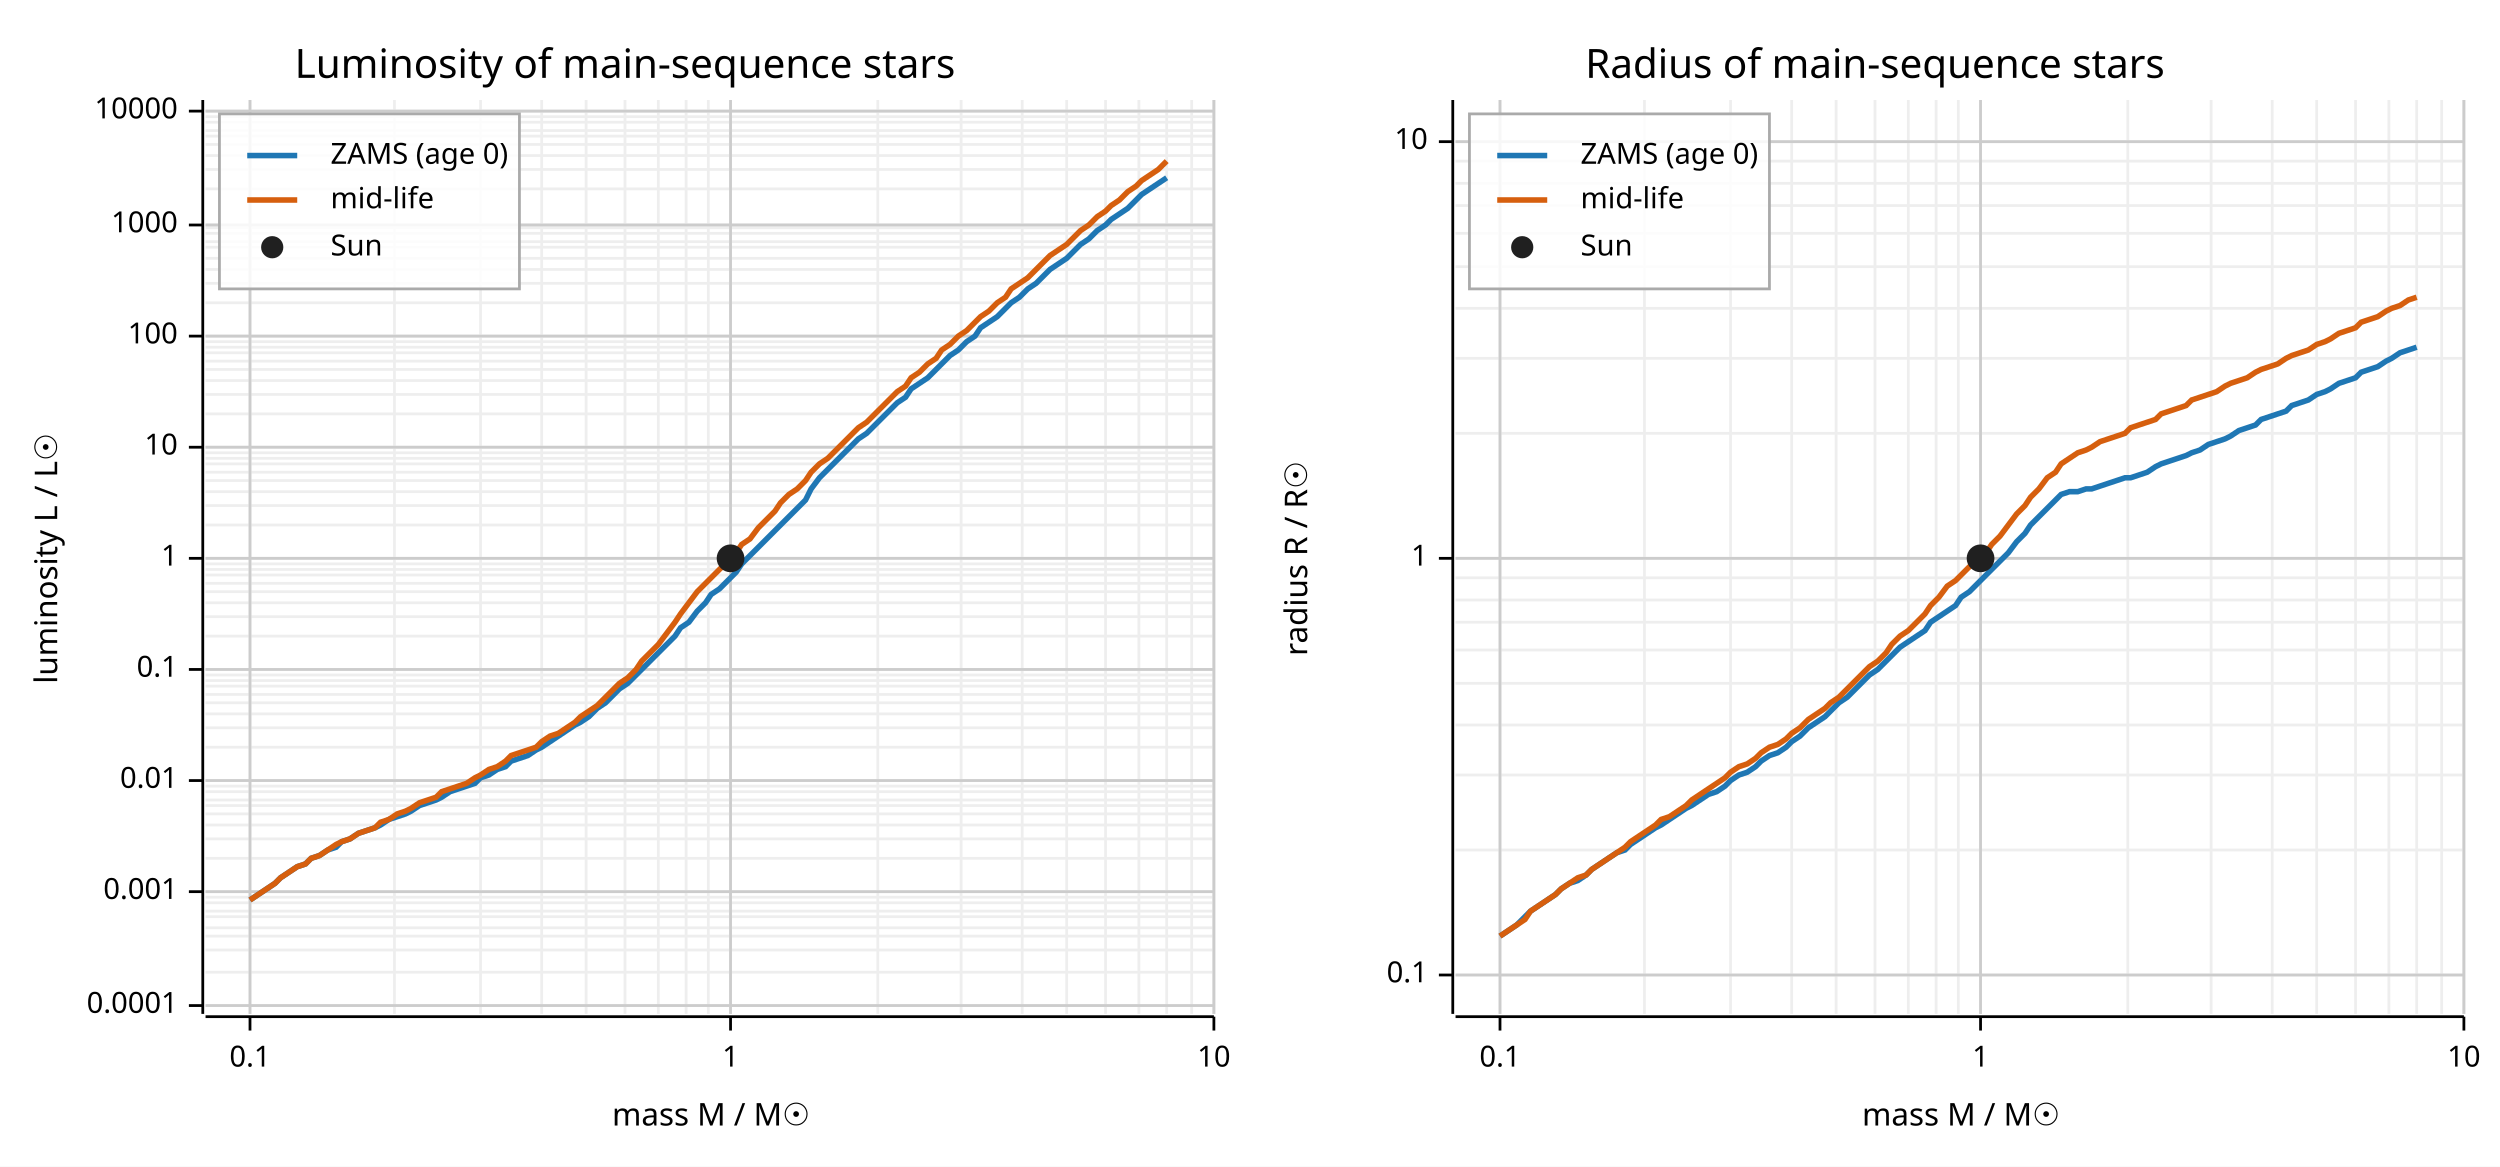
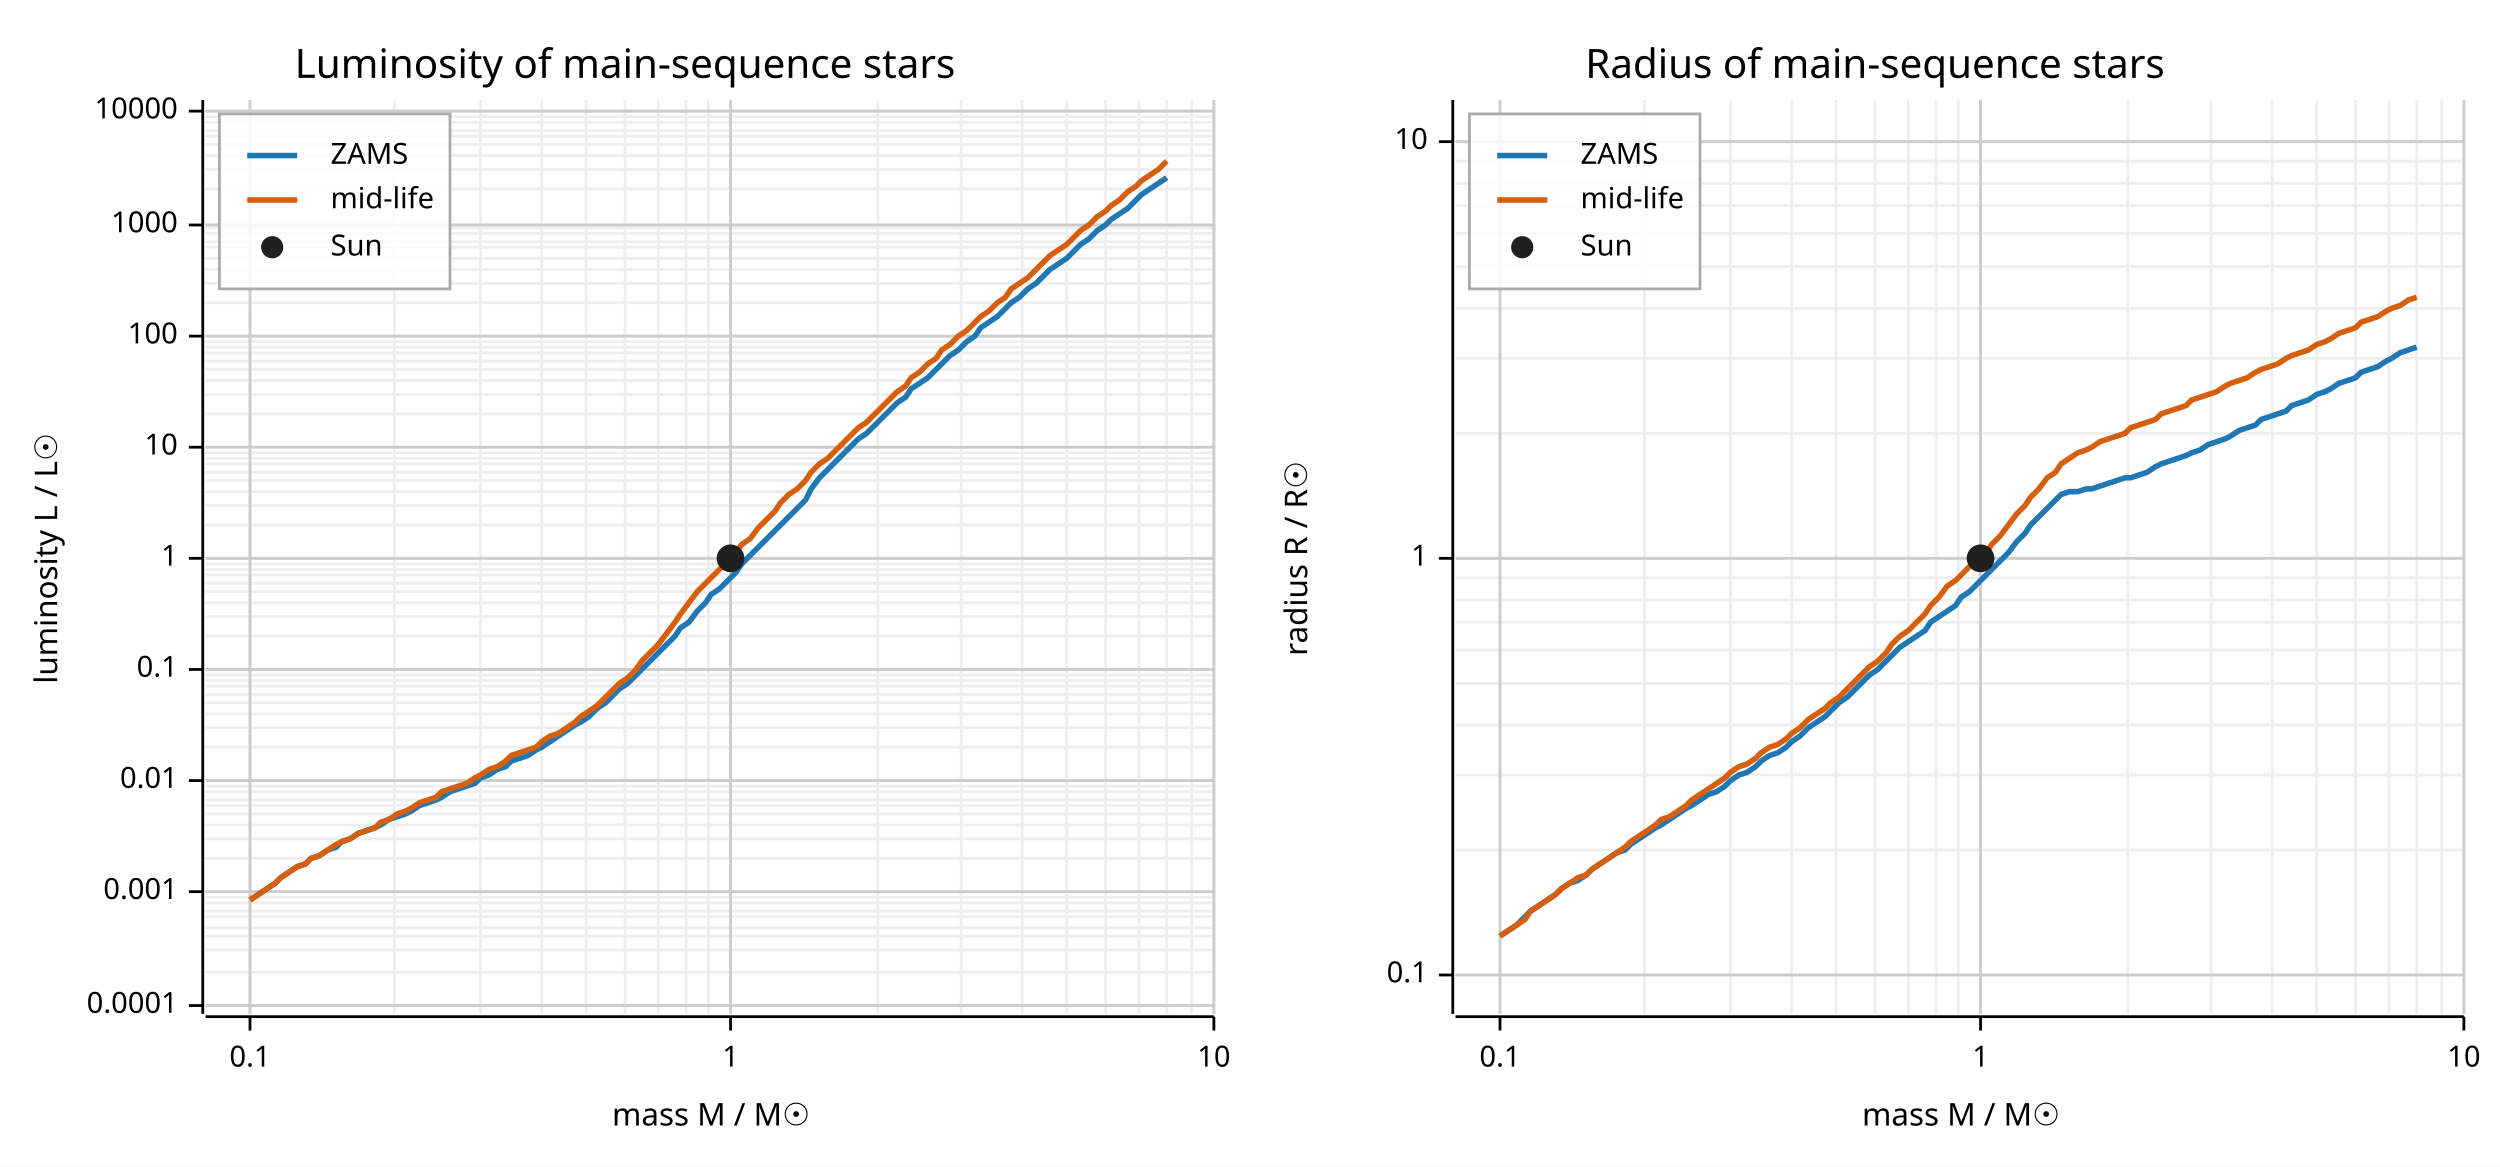
<svg xmlns="http://www.w3.org/2000/svg" width="900" height="420" viewBox="0 0 900 420">
  <rect x="0" y="0" width="900" height="420" opacity="1" fill="#FFFFFF" stroke="none" />
  <text x="225" y="17" dy="0.76em" text-anchor="middle" font-family="sans-serif" font-size="14.516" opacity="1" fill="#000000">
Luminosity of main-sequence stars
</text>
  <line opacity="1" stroke="#EEEEEE" stroke-width="1" x1="90" y1="365" x2="90" y2="36" />
  <line opacity="1" stroke="#EEEEEE" stroke-width="1" x1="142" y1="365" x2="142" y2="36" />
  <line opacity="1" stroke="#EEEEEE" stroke-width="1" x1="173" y1="365" x2="173" y2="36" />
  <line opacity="1" stroke="#EEEEEE" stroke-width="1" x1="195" y1="365" x2="195" y2="36" />
  <line opacity="1" stroke="#EEEEEE" stroke-width="1" x1="211" y1="365" x2="211" y2="36" />
  <line opacity="1" stroke="#EEEEEE" stroke-width="1" x1="225" y1="365" x2="225" y2="36" />
  <line opacity="1" stroke="#EEEEEE" stroke-width="1" x1="237" y1="365" x2="237" y2="36" />
  <line opacity="1" stroke="#EEEEEE" stroke-width="1" x1="247" y1="365" x2="247" y2="36" />
  <line opacity="1" stroke="#EEEEEE" stroke-width="1" x1="255" y1="365" x2="255" y2="36" />
  <line opacity="1" stroke="#EEEEEE" stroke-width="1" x1="263" y1="365" x2="263" y2="36" />
  <line opacity="1" stroke="#EEEEEE" stroke-width="1" x1="263" y1="365" x2="263" y2="36" />
  <line opacity="1" stroke="#EEEEEE" stroke-width="1" x1="316" y1="365" x2="316" y2="36" />
  <line opacity="1" stroke="#EEEEEE" stroke-width="1" x1="346" y1="365" x2="346" y2="36" />
  <line opacity="1" stroke="#EEEEEE" stroke-width="1" x1="368" y1="365" x2="368" y2="36" />
  <line opacity="1" stroke="#EEEEEE" stroke-width="1" x1="384" y1="365" x2="384" y2="36" />
  <line opacity="1" stroke="#EEEEEE" stroke-width="1" x1="398" y1="365" x2="398" y2="36" />
  <line opacity="1" stroke="#EEEEEE" stroke-width="1" x1="410" y1="365" x2="410" y2="36" />
  <line opacity="1" stroke="#EEEEEE" stroke-width="1" x1="420" y1="365" x2="420" y2="36" />
  <line opacity="1" stroke="#EEEEEE" stroke-width="1" x1="429" y1="365" x2="429" y2="36" />
  <line opacity="1" stroke="#EEEEEE" stroke-width="1" x1="437" y1="365" x2="437" y2="36" />
  <line opacity="1" stroke="#EEEEEE" stroke-width="1" x1="437" y1="365" x2="437" y2="36" />
  <line opacity="1" stroke="#EEEEEE" stroke-width="1" x1="74" y1="362" x2="437" y2="362" />
  <line opacity="1" stroke="#EEEEEE" stroke-width="1" x1="74" y1="350" x2="437" y2="350" />
  <line opacity="1" stroke="#EEEEEE" stroke-width="1" x1="74" y1="342" x2="437" y2="342" />
  <line opacity="1" stroke="#EEEEEE" stroke-width="1" x1="74" y1="337" x2="437" y2="337" />
  <line opacity="1" stroke="#EEEEEE" stroke-width="1" x1="74" y1="334" x2="437" y2="334" />
  <line opacity="1" stroke="#EEEEEE" stroke-width="1" x1="74" y1="330" x2="437" y2="330" />
  <line opacity="1" stroke="#EEEEEE" stroke-width="1" x1="74" y1="328" x2="437" y2="328" />
  <line opacity="1" stroke="#EEEEEE" stroke-width="1" x1="74" y1="325" x2="437" y2="325" />
  <line opacity="1" stroke="#EEEEEE" stroke-width="1" x1="74" y1="323" x2="437" y2="323" />
  <line opacity="1" stroke="#EEEEEE" stroke-width="1" x1="74" y1="321" x2="437" y2="321" />
  <line opacity="1" stroke="#EEEEEE" stroke-width="1" x1="74" y1="321" x2="437" y2="321" />
  <line opacity="1" stroke="#EEEEEE" stroke-width="1" x1="74" y1="309" x2="437" y2="309" />
  <line opacity="1" stroke="#EEEEEE" stroke-width="1" x1="74" y1="302" x2="437" y2="302" />
  <line opacity="1" stroke="#EEEEEE" stroke-width="1" x1="74" y1="297" x2="437" y2="297" />
  <line opacity="1" stroke="#EEEEEE" stroke-width="1" x1="74" y1="293" x2="437" y2="293" />
  <line opacity="1" stroke="#EEEEEE" stroke-width="1" x1="74" y1="290" x2="437" y2="290" />
  <line opacity="1" stroke="#EEEEEE" stroke-width="1" x1="74" y1="288" x2="437" y2="288" />
  <line opacity="1" stroke="#EEEEEE" stroke-width="1" x1="74" y1="285" x2="437" y2="285" />
  <line opacity="1" stroke="#EEEEEE" stroke-width="1" x1="74" y1="283" x2="437" y2="283" />
  <line opacity="1" stroke="#EEEEEE" stroke-width="1" x1="74" y1="281" x2="437" y2="281" />
  <line opacity="1" stroke="#EEEEEE" stroke-width="1" x1="74" y1="281" x2="437" y2="281" />
  <line opacity="1" stroke="#EEEEEE" stroke-width="1" x1="74" y1="269" x2="437" y2="269" />
  <line opacity="1" stroke="#EEEEEE" stroke-width="1" x1="74" y1="262" x2="437" y2="262" />
  <line opacity="1" stroke="#EEEEEE" stroke-width="1" x1="74" y1="257" x2="437" y2="257" />
  <line opacity="1" stroke="#EEEEEE" stroke-width="1" x1="74" y1="253" x2="437" y2="253" />
  <line opacity="1" stroke="#EEEEEE" stroke-width="1" x1="74" y1="250" x2="437" y2="250" />
  <line opacity="1" stroke="#EEEEEE" stroke-width="1" x1="74" y1="247" x2="437" y2="247" />
  <line opacity="1" stroke="#EEEEEE" stroke-width="1" x1="74" y1="245" x2="437" y2="245" />
  <line opacity="1" stroke="#EEEEEE" stroke-width="1" x1="74" y1="243" x2="437" y2="243" />
  <line opacity="1" stroke="#EEEEEE" stroke-width="1" x1="74" y1="241" x2="437" y2="241" />
  <line opacity="1" stroke="#EEEEEE" stroke-width="1" x1="74" y1="241" x2="437" y2="241" />
  <line opacity="1" stroke="#EEEEEE" stroke-width="1" x1="74" y1="229" x2="437" y2="229" />
  <line opacity="1" stroke="#EEEEEE" stroke-width="1" x1="74" y1="222" x2="437" y2="222" />
  <line opacity="1" stroke="#EEEEEE" stroke-width="1" x1="74" y1="217" x2="437" y2="217" />
  <line opacity="1" stroke="#EEEEEE" stroke-width="1" x1="74" y1="213" x2="437" y2="213" />
  <line opacity="1" stroke="#EEEEEE" stroke-width="1" x1="74" y1="210" x2="437" y2="210" />
  <line opacity="1" stroke="#EEEEEE" stroke-width="1" x1="74" y1="207" x2="437" y2="207" />
  <line opacity="1" stroke="#EEEEEE" stroke-width="1" x1="74" y1="205" x2="437" y2="205" />
  <line opacity="1" stroke="#EEEEEE" stroke-width="1" x1="74" y1="203" x2="437" y2="203" />
  <line opacity="1" stroke="#EEEEEE" stroke-width="1" x1="74" y1="201" x2="437" y2="201" />
  <line opacity="1" stroke="#EEEEEE" stroke-width="1" x1="74" y1="201" x2="437" y2="201" />
  <line opacity="1" stroke="#EEEEEE" stroke-width="1" x1="74" y1="189" x2="437" y2="189" />
  <line opacity="1" stroke="#EEEEEE" stroke-width="1" x1="74" y1="182" x2="437" y2="182" />
  <line opacity="1" stroke="#EEEEEE" stroke-width="1" x1="74" y1="177" x2="437" y2="177" />
  <line opacity="1" stroke="#EEEEEE" stroke-width="1" x1="74" y1="173" x2="437" y2="173" />
  <line opacity="1" stroke="#EEEEEE" stroke-width="1" x1="74" y1="170" x2="437" y2="170" />
  <line opacity="1" stroke="#EEEEEE" stroke-width="1" x1="74" y1="167" x2="437" y2="167" />
  <line opacity="1" stroke="#EEEEEE" stroke-width="1" x1="74" y1="165" x2="437" y2="165" />
  <line opacity="1" stroke="#EEEEEE" stroke-width="1" x1="74" y1="163" x2="437" y2="163" />
  <line opacity="1" stroke="#EEEEEE" stroke-width="1" x1="74" y1="161" x2="437" y2="161" />
  <line opacity="1" stroke="#EEEEEE" stroke-width="1" x1="74" y1="161" x2="437" y2="161" />
  <line opacity="1" stroke="#EEEEEE" stroke-width="1" x1="74" y1="149" x2="437" y2="149" />
  <line opacity="1" stroke="#EEEEEE" stroke-width="1" x1="74" y1="142" x2="437" y2="142" />
  <line opacity="1" stroke="#EEEEEE" stroke-width="1" x1="74" y1="137" x2="437" y2="137" />
  <line opacity="1" stroke="#EEEEEE" stroke-width="1" x1="74" y1="133" x2="437" y2="133" />
  <line opacity="1" stroke="#EEEEEE" stroke-width="1" x1="74" y1="130" x2="437" y2="130" />
  <line opacity="1" stroke="#EEEEEE" stroke-width="1" x1="74" y1="127" x2="437" y2="127" />
  <line opacity="1" stroke="#EEEEEE" stroke-width="1" x1="74" y1="125" x2="437" y2="125" />
  <line opacity="1" stroke="#EEEEEE" stroke-width="1" x1="74" y1="123" x2="437" y2="123" />
  <line opacity="1" stroke="#EEEEEE" stroke-width="1" x1="74" y1="121" x2="437" y2="121" />
  <line opacity="1" stroke="#EEEEEE" stroke-width="1" x1="74" y1="121" x2="437" y2="121" />
  <line opacity="1" stroke="#EEEEEE" stroke-width="1" x1="74" y1="109" x2="437" y2="109" />
  <line opacity="1" stroke="#EEEEEE" stroke-width="1" x1="74" y1="102" x2="437" y2="102" />
  <line opacity="1" stroke="#EEEEEE" stroke-width="1" x1="74" y1="97" x2="437" y2="97" />
  <line opacity="1" stroke="#EEEEEE" stroke-width="1" x1="74" y1="93" x2="437" y2="93" />
  <line opacity="1" stroke="#EEEEEE" stroke-width="1" x1="74" y1="89" x2="437" y2="89" />
  <line opacity="1" stroke="#EEEEEE" stroke-width="1" x1="74" y1="87" x2="437" y2="87" />
  <line opacity="1" stroke="#EEEEEE" stroke-width="1" x1="74" y1="84" x2="437" y2="84" />
  <line opacity="1" stroke="#EEEEEE" stroke-width="1" x1="74" y1="82" x2="437" y2="82" />
  <line opacity="1" stroke="#EEEEEE" stroke-width="1" x1="74" y1="81" x2="437" y2="81" />
  <line opacity="1" stroke="#EEEEEE" stroke-width="1" x1="74" y1="81" x2="437" y2="81" />
  <line opacity="1" stroke="#EEEEEE" stroke-width="1" x1="74" y1="68" x2="437" y2="68" />
  <line opacity="1" stroke="#EEEEEE" stroke-width="1" x1="74" y1="61" x2="437" y2="61" />
  <line opacity="1" stroke="#EEEEEE" stroke-width="1" x1="74" y1="56" x2="437" y2="56" />
  <line opacity="1" stroke="#EEEEEE" stroke-width="1" x1="74" y1="52" x2="437" y2="52" />
  <line opacity="1" stroke="#EEEEEE" stroke-width="1" x1="74" y1="49" x2="437" y2="49" />
  <line opacity="1" stroke="#EEEEEE" stroke-width="1" x1="74" y1="47" x2="437" y2="47" />
  <line opacity="1" stroke="#EEEEEE" stroke-width="1" x1="74" y1="44" x2="437" y2="44" />
  <line opacity="1" stroke="#EEEEEE" stroke-width="1" x1="74" y1="42" x2="437" y2="42" />
  <line opacity="1" stroke="#EEEEEE" stroke-width="1" x1="74" y1="40" x2="437" y2="40" />
  <line opacity="1" stroke="#EEEEEE" stroke-width="1" x1="74" y1="40" x2="437" y2="40" />
  <text x="12" y="201" dy="0.76em" text-anchor="middle" font-family="sans-serif" font-size="11.29" opacity="1" fill="#000000" transform="rotate(270, 12, 201)">
luminosity L / L☉
</text>
  <text x="256" y="408" dy="-0.5ex" text-anchor="middle" font-family="sans-serif" font-size="11.29" opacity="1" fill="#000000">
mass M / M☉
</text>
  <line opacity="1" stroke="#CCCCCC" stroke-width="1" x1="90" y1="365" x2="90" y2="36" />
  <line opacity="1" stroke="#CCCCCC" stroke-width="1" x1="263" y1="365" x2="263" y2="36" />
  <line opacity="1" stroke="#CCCCCC" stroke-width="1" x1="437" y1="365" x2="437" y2="36" />
  <line opacity="1" stroke="#CCCCCC" stroke-width="1" x1="74" y1="362" x2="437" y2="362" />
  <line opacity="1" stroke="#CCCCCC" stroke-width="1" x1="74" y1="321" x2="437" y2="321" />
  <line opacity="1" stroke="#CCCCCC" stroke-width="1" x1="74" y1="281" x2="437" y2="281" />
  <line opacity="1" stroke="#CCCCCC" stroke-width="1" x1="74" y1="241" x2="437" y2="241" />
  <line opacity="1" stroke="#CCCCCC" stroke-width="1" x1="74" y1="201" x2="437" y2="201" />
  <line opacity="1" stroke="#CCCCCC" stroke-width="1" x1="74" y1="161" x2="437" y2="161" />
  <line opacity="1" stroke="#CCCCCC" stroke-width="1" x1="74" y1="121" x2="437" y2="121" />
  <line opacity="1" stroke="#CCCCCC" stroke-width="1" x1="74" y1="81" x2="437" y2="81" />
  <line opacity="1" stroke="#CCCCCC" stroke-width="1" x1="74" y1="40" x2="437" y2="40" />
  <polyline fill="none" opacity="1" stroke="#000000" stroke-width="1" points="73,36 73,365 " />
  <text x="64" y="362" dy="0.5ex" text-anchor="end" font-family="sans-serif" font-size="10.484" opacity="1" fill="#000000">
0.0001
</text>
  <polyline fill="none" opacity="1" stroke="#000000" stroke-width="1" points="68,362 73,362 " />
  <text x="64" y="321" dy="0.5ex" text-anchor="end" font-family="sans-serif" font-size="10.484" opacity="1" fill="#000000">
0.001
</text>
  <polyline fill="none" opacity="1" stroke="#000000" stroke-width="1" points="68,321 73,321 " />
  <text x="64" y="281" dy="0.5ex" text-anchor="end" font-family="sans-serif" font-size="10.484" opacity="1" fill="#000000">
0.01
</text>
  <polyline fill="none" opacity="1" stroke="#000000" stroke-width="1" points="68,281 73,281 " />
  <text x="64" y="241" dy="0.5ex" text-anchor="end" font-family="sans-serif" font-size="10.484" opacity="1" fill="#000000">
0.1
</text>
  <polyline fill="none" opacity="1" stroke="#000000" stroke-width="1" points="68,241 73,241 " />
  <text x="64" y="201" dy="0.5ex" text-anchor="end" font-family="sans-serif" font-size="10.484" opacity="1" fill="#000000">
1
</text>
  <polyline fill="none" opacity="1" stroke="#000000" stroke-width="1" points="68,201 73,201 " />
  <text x="64" y="161" dy="0.5ex" text-anchor="end" font-family="sans-serif" font-size="10.484" opacity="1" fill="#000000">
10
</text>
  <polyline fill="none" opacity="1" stroke="#000000" stroke-width="1" points="68,161 73,161 " />
  <text x="64" y="121" dy="0.5ex" text-anchor="end" font-family="sans-serif" font-size="10.484" opacity="1" fill="#000000">
100
</text>
  <polyline fill="none" opacity="1" stroke="#000000" stroke-width="1" points="68,121 73,121 " />
  <text x="64" y="81" dy="0.5ex" text-anchor="end" font-family="sans-serif" font-size="10.484" opacity="1" fill="#000000">
1000
</text>
  <polyline fill="none" opacity="1" stroke="#000000" stroke-width="1" points="68,81 73,81 " />
  <text x="64" y="40" dy="0.5ex" text-anchor="end" font-family="sans-serif" font-size="10.484" opacity="1" fill="#000000">
10000
</text>
  <polyline fill="none" opacity="1" stroke="#000000" stroke-width="1" points="68,40 73,40 " />
  <polyline fill="none" opacity="1" stroke="#000000" stroke-width="1" points="74,366 437,366 " />
  <text x="90" y="376" dy="0.76em" text-anchor="middle" font-family="sans-serif" font-size="10.484" opacity="1" fill="#000000">
0.1
</text>
  <polyline fill="none" opacity="1" stroke="#000000" stroke-width="1" points="90,366 90,371 " />
  <text x="263" y="376" dy="0.76em" text-anchor="middle" font-family="sans-serif" font-size="10.484" opacity="1" fill="#000000">
1
</text>
  <polyline fill="none" opacity="1" stroke="#000000" stroke-width="1" points="263,366 263,371 " />
  <text x="437" y="376" dy="0.76em" text-anchor="middle" font-family="sans-serif" font-size="10.484" opacity="1" fill="#000000">
10
</text>
  <polyline fill="none" opacity="1" stroke="#000000" stroke-width="1" points="437,366 437,371 " />
  <polyline fill="none" opacity="1" stroke="#1F77B4" stroke-width="2" points="90,324 93,322 96,320 99,318 101,316 104,314 107,312 110,311 112,309 115,308 118,306 121,305 123,303 126,302 129,300 132,299 135,298 137,297 140,295 143,294 146,293 148,292 151,290 154,289 157,288 159,287 162,285 165,284 168,283 171,282 173,280 176,279 179,277 182,276 184,274 187,273 190,272 193,270 195,269 198,267 201,265 204,263 207,261 209,260 212,258 215,255 218,253 220,251 223,248 226,246 229,243 231,241 234,238 237,235 240,232 243,229 245,226 248,224 251,220 254,217 256,214 259,212 262,209 265,206 267,203 270,200 273,197 276,194 279,191 281,189 284,186 287,183 290,180 292,176 295,172 298,169 301,166 303,164 306,161 309,158 312,156 315,153 317,151 320,148 323,145 326,143 328,140 331,138 334,136 337,133 339,131 342,128 345,126 348,123 351,121 353,118 356,116 359,114 362,111 364,109 367,107 370,104 373,102 375,100 378,97 381,95 384,93 387,90 389,88 392,86 395,83 398,81 400,79 403,77 406,75 409,72 411,70 414,68 417,66 420,64 " />
  <polyline fill="none" opacity="1" stroke="#D65F0E" stroke-width="2" points="90,324 93,322 96,320 99,318 101,316 104,314 107,312 110,311 112,309 115,308 118,306 121,304 123,303 126,302 129,300 132,299 135,298 137,296 140,295 143,293 146,292 148,291 151,289 154,288 157,287 159,285 162,284 165,283 168,282 171,280 173,279 176,277 179,276 182,274 184,272 187,271 190,270 193,269 195,267 198,265 201,264 204,262 207,260 209,258 212,256 215,254 218,251 220,249 223,246 226,244 229,241 231,238 234,235 237,232 240,228 243,224 245,221 248,217 251,213 254,210 256,208 259,205 262,202 265,199 267,196 270,194 273,190 276,187 279,184 281,181 284,178 287,176 290,173 292,170 295,167 298,165 301,162 303,160 306,157 309,154 312,152 315,149 317,147 320,144 323,141 326,139 328,136 331,134 334,131 337,129 339,126 342,124 345,121 348,119 351,116 353,114 356,112 359,109 362,107 364,104 367,102 370,100 373,97 375,95 378,92 381,90 384,88 387,85 389,83 392,81 395,78 398,76 400,74 403,72 406,69 409,67 411,65 414,63 417,61 420,58 " />
  <circle cx="263" cy="201" r="5" opacity="1" fill="#202020" stroke="none" stroke-width="1" />
-   <rect x="79" y="41" width="108" height="63" opacity="0.85" fill="#FFFFFF" stroke="none" />
-   <rect x="79" y="41" width="108" height="63" opacity="1" fill="none" stroke="#AAAAAA" />
+   <rect x="79" y="41" width="83" height="63" opacity="0.85" fill="#FFFFFF" stroke="none" />
+   <rect x="79" y="41" width="83" height="63" opacity="1" fill="none" stroke="#AAAAAA" />
  <text x="119" y="51" dy="0.76em" text-anchor="start" font-family="sans-serif" font-size="10.484" opacity="1" fill="#000000">
- ZAMS (age 0)
+ ZAMS
</text>
  <text x="119" y="67" dy="0.76em" text-anchor="start" font-family="sans-serif" font-size="10.484" opacity="1" fill="#000000">
mid-life
</text>
  <text x="119" y="84" dy="0.76em" text-anchor="start" font-family="sans-serif" font-size="10.484" opacity="1" fill="#000000">
Sun
</text>
  <polyline fill="none" opacity="1" stroke="#1F77B4" stroke-width="2" points="89,56 107,56 " />
  <polyline fill="none" opacity="1" stroke="#D65F0E" stroke-width="2" points="89,72 107,72 " />
  <circle cx="98" cy="89" r="4" opacity="1" fill="#202020" stroke="none" stroke-width="1" />
  <text x="675" y="17" dy="0.76em" text-anchor="middle" font-family="sans-serif" font-size="14.516" opacity="1" fill="#000000">
Radius of main-sequence stars
</text>
  <line opacity="1" stroke="#EEEEEE" stroke-width="1" x1="540" y1="365" x2="540" y2="36" />
  <line opacity="1" stroke="#EEEEEE" stroke-width="1" x1="592" y1="365" x2="592" y2="36" />
  <line opacity="1" stroke="#EEEEEE" stroke-width="1" x1="623" y1="365" x2="623" y2="36" />
  <line opacity="1" stroke="#EEEEEE" stroke-width="1" x1="645" y1="365" x2="645" y2="36" />
  <line opacity="1" stroke="#EEEEEE" stroke-width="1" x1="661" y1="365" x2="661" y2="36" />
  <line opacity="1" stroke="#EEEEEE" stroke-width="1" x1="675" y1="365" x2="675" y2="36" />
  <line opacity="1" stroke="#EEEEEE" stroke-width="1" x1="687" y1="365" x2="687" y2="36" />
  <line opacity="1" stroke="#EEEEEE" stroke-width="1" x1="697" y1="365" x2="697" y2="36" />
  <line opacity="1" stroke="#EEEEEE" stroke-width="1" x1="705" y1="365" x2="705" y2="36" />
  <line opacity="1" stroke="#EEEEEE" stroke-width="1" x1="713" y1="365" x2="713" y2="36" />
  <line opacity="1" stroke="#EEEEEE" stroke-width="1" x1="713" y1="365" x2="713" y2="36" />
  <line opacity="1" stroke="#EEEEEE" stroke-width="1" x1="766" y1="365" x2="766" y2="36" />
  <line opacity="1" stroke="#EEEEEE" stroke-width="1" x1="796" y1="365" x2="796" y2="36" />
  <line opacity="1" stroke="#EEEEEE" stroke-width="1" x1="818" y1="365" x2="818" y2="36" />
  <line opacity="1" stroke="#EEEEEE" stroke-width="1" x1="834" y1="365" x2="834" y2="36" />
  <line opacity="1" stroke="#EEEEEE" stroke-width="1" x1="848" y1="365" x2="848" y2="36" />
  <line opacity="1" stroke="#EEEEEE" stroke-width="1" x1="860" y1="365" x2="860" y2="36" />
  <line opacity="1" stroke="#EEEEEE" stroke-width="1" x1="870" y1="365" x2="870" y2="36" />
  <line opacity="1" stroke="#EEEEEE" stroke-width="1" x1="879" y1="365" x2="879" y2="36" />
  <line opacity="1" stroke="#EEEEEE" stroke-width="1" x1="887" y1="365" x2="887" y2="36" />
  <line opacity="1" stroke="#EEEEEE" stroke-width="1" x1="887" y1="365" x2="887" y2="36" />
  <line opacity="1" stroke="#EEEEEE" stroke-width="1" x1="524" y1="351" x2="887" y2="351" />
  <line opacity="1" stroke="#EEEEEE" stroke-width="1" x1="524" y1="306" x2="887" y2="306" />
  <line opacity="1" stroke="#EEEEEE" stroke-width="1" x1="524" y1="279" x2="887" y2="279" />
  <line opacity="1" stroke="#EEEEEE" stroke-width="1" x1="524" y1="261" x2="887" y2="261" />
  <line opacity="1" stroke="#EEEEEE" stroke-width="1" x1="524" y1="246" x2="887" y2="246" />
  <line opacity="1" stroke="#EEEEEE" stroke-width="1" x1="524" y1="234" x2="887" y2="234" />
  <line opacity="1" stroke="#EEEEEE" stroke-width="1" x1="524" y1="224" x2="887" y2="224" />
  <line opacity="1" stroke="#EEEEEE" stroke-width="1" x1="524" y1="216" x2="887" y2="216" />
  <line opacity="1" stroke="#EEEEEE" stroke-width="1" x1="524" y1="208" x2="887" y2="208" />
  <line opacity="1" stroke="#EEEEEE" stroke-width="1" x1="524" y1="201" x2="887" y2="201" />
  <line opacity="1" stroke="#EEEEEE" stroke-width="1" x1="524" y1="201" x2="887" y2="201" />
  <line opacity="1" stroke="#EEEEEE" stroke-width="1" x1="524" y1="156" x2="887" y2="156" />
  <line opacity="1" stroke="#EEEEEE" stroke-width="1" x1="524" y1="129" x2="887" y2="129" />
  <line opacity="1" stroke="#EEEEEE" stroke-width="1" x1="524" y1="111" x2="887" y2="111" />
  <line opacity="1" stroke="#EEEEEE" stroke-width="1" x1="524" y1="96" x2="887" y2="96" />
  <line opacity="1" stroke="#EEEEEE" stroke-width="1" x1="524" y1="84" x2="887" y2="84" />
  <line opacity="1" stroke="#EEEEEE" stroke-width="1" x1="524" y1="74" x2="887" y2="74" />
  <line opacity="1" stroke="#EEEEEE" stroke-width="1" x1="524" y1="66" x2="887" y2="66" />
  <line opacity="1" stroke="#EEEEEE" stroke-width="1" x1="524" y1="58" x2="887" y2="58" />
  <line opacity="1" stroke="#EEEEEE" stroke-width="1" x1="524" y1="51" x2="887" y2="51" />
  <line opacity="1" stroke="#EEEEEE" stroke-width="1" x1="524" y1="51" x2="887" y2="51" />
  <text x="462" y="201" dy="0.76em" text-anchor="middle" font-family="sans-serif" font-size="11.29" opacity="1" fill="#000000" transform="rotate(270, 462, 201)">
radius R / R☉
</text>
  <text x="706" y="408" dy="-0.5ex" text-anchor="middle" font-family="sans-serif" font-size="11.29" opacity="1" fill="#000000">
mass M / M☉
</text>
  <line opacity="1" stroke="#CCCCCC" stroke-width="1" x1="540" y1="365" x2="540" y2="36" />
  <line opacity="1" stroke="#CCCCCC" stroke-width="1" x1="713" y1="365" x2="713" y2="36" />
  <line opacity="1" stroke="#CCCCCC" stroke-width="1" x1="887" y1="365" x2="887" y2="36" />
  <line opacity="1" stroke="#CCCCCC" stroke-width="1" x1="524" y1="351" x2="887" y2="351" />
  <line opacity="1" stroke="#CCCCCC" stroke-width="1" x1="524" y1="201" x2="887" y2="201" />
  <line opacity="1" stroke="#CCCCCC" stroke-width="1" x1="524" y1="51" x2="887" y2="51" />
  <polyline fill="none" opacity="1" stroke="#000000" stroke-width="1" points="523,36 523,365 " />
  <text x="514" y="351" dy="0.5ex" text-anchor="end" font-family="sans-serif" font-size="10.484" opacity="1" fill="#000000">
0.1
</text>
  <polyline fill="none" opacity="1" stroke="#000000" stroke-width="1" points="518,351 523,351 " />
  <text x="514" y="201" dy="0.5ex" text-anchor="end" font-family="sans-serif" font-size="10.484" opacity="1" fill="#000000">
1
</text>
  <polyline fill="none" opacity="1" stroke="#000000" stroke-width="1" points="518,201 523,201 " />
  <text x="514" y="51" dy="0.5ex" text-anchor="end" font-family="sans-serif" font-size="10.484" opacity="1" fill="#000000">
10
</text>
  <polyline fill="none" opacity="1" stroke="#000000" stroke-width="1" points="518,51 523,51 " />
  <polyline fill="none" opacity="1" stroke="#000000" stroke-width="1" points="524,366 887,366 " />
  <text x="540" y="376" dy="0.76em" text-anchor="middle" font-family="sans-serif" font-size="10.484" opacity="1" fill="#000000">
0.1
</text>
  <polyline fill="none" opacity="1" stroke="#000000" stroke-width="1" points="540,366 540,371 " />
  <text x="713" y="376" dy="0.76em" text-anchor="middle" font-family="sans-serif" font-size="10.484" opacity="1" fill="#000000">
1
</text>
  <polyline fill="none" opacity="1" stroke="#000000" stroke-width="1" points="713,366 713,371 " />
  <text x="887" y="376" dy="0.76em" text-anchor="middle" font-family="sans-serif" font-size="10.484" opacity="1" fill="#000000">
10
</text>
  <polyline fill="none" opacity="1" stroke="#000000" stroke-width="1" points="887,366 887,371 " />
  <polyline fill="none" opacity="1" stroke="#1F77B4" stroke-width="2" points="540,337 543,335 546,333 549,330 551,328 554,326 557,324 560,322 562,320 565,318 568,317 571,315 573,313 576,311 579,309 582,307 585,306 587,304 590,302 593,300 596,298 598,297 601,295 604,293 607,291 609,290 612,288 615,286 618,285 621,283 623,281 626,279 629,278 632,276 634,274 637,272 640,271 643,269 645,267 648,265 651,262 654,260 657,258 659,256 662,253 665,251 668,248 670,246 673,243 676,241 679,238 681,236 684,233 687,231 690,229 693,227 695,224 698,222 701,220 704,218 706,215 709,213 712,210 715,207 717,205 720,202 723,199 726,195 729,192 731,189 734,186 737,183 740,180 742,178 745,177 748,177 751,176 753,176 756,175 759,174 762,173 765,172 767,172 770,171 773,170 776,168 778,167 781,166 784,165 787,164 789,163 792,162 795,160 798,159 801,158 803,157 806,155 809,154 812,153 814,151 817,150 820,149 823,148 825,146 828,145 831,144 834,142 837,141 839,140 842,138 845,137 848,136 850,134 853,133 856,132 859,130 861,129 864,127 867,126 870,125 " />
  <polyline fill="none" opacity="1" stroke="#D65F0E" stroke-width="2" points="540,337 543,335 546,333 549,331 551,328 554,326 557,324 560,322 562,320 565,318 568,316 571,315 573,313 576,311 579,309 582,307 585,305 587,303 590,301 593,299 596,297 598,295 601,294 604,292 607,290 609,288 612,286 615,284 618,282 621,280 623,278 626,276 629,275 632,273 634,271 637,269 640,268 643,266 645,264 648,262 651,259 654,257 657,255 659,253 662,251 665,248 668,245 670,243 673,240 676,238 679,235 681,232 684,229 687,227 690,224 693,221 695,218 698,215 701,211 704,209 706,207 709,204 712,202 715,199 717,196 720,193 723,189 726,185 729,182 731,179 734,176 737,172 740,170 742,167 745,165 748,163 751,162 753,161 756,159 759,158 762,157 765,156 767,154 770,153 773,152 776,151 778,149 781,148 784,147 787,146 789,144 792,143 795,142 798,141 801,139 803,138 806,137 809,136 812,134 814,133 817,132 820,131 823,129 825,128 828,127 831,126 834,124 837,123 839,122 842,120 845,119 848,118 850,116 853,115 856,114 859,112 861,111 864,110 867,108 870,107 " />
  <circle cx="713" cy="201" r="5" opacity="1" fill="#202020" stroke="none" stroke-width="1" />
-   <rect x="529" y="41" width="108" height="63" opacity="0.85" fill="#FFFFFF" stroke="none" />
-   <rect x="529" y="41" width="108" height="63" opacity="1" fill="none" stroke="#AAAAAA" />
+   <rect x="529" y="41" width="83" height="63" opacity="0.85" fill="#FFFFFF" stroke="none" />
+   <rect x="529" y="41" width="83" height="63" opacity="1" fill="none" stroke="#AAAAAA" />
  <text x="569" y="51" dy="0.76em" text-anchor="start" font-family="sans-serif" font-size="10.484" opacity="1" fill="#000000">
- ZAMS (age 0)
+ ZAMS
</text>
  <text x="569" y="67" dy="0.76em" text-anchor="start" font-family="sans-serif" font-size="10.484" opacity="1" fill="#000000">
mid-life
</text>
  <text x="569" y="84" dy="0.76em" text-anchor="start" font-family="sans-serif" font-size="10.484" opacity="1" fill="#000000">
Sun
</text>
  <polyline fill="none" opacity="1" stroke="#1F77B4" stroke-width="2" points="539,56 557,56 " />
  <polyline fill="none" opacity="1" stroke="#D65F0E" stroke-width="2" points="539,72 557,72 " />
  <circle cx="548" cy="89" r="4" opacity="1" fill="#202020" stroke="none" stroke-width="1" />
</svg>
